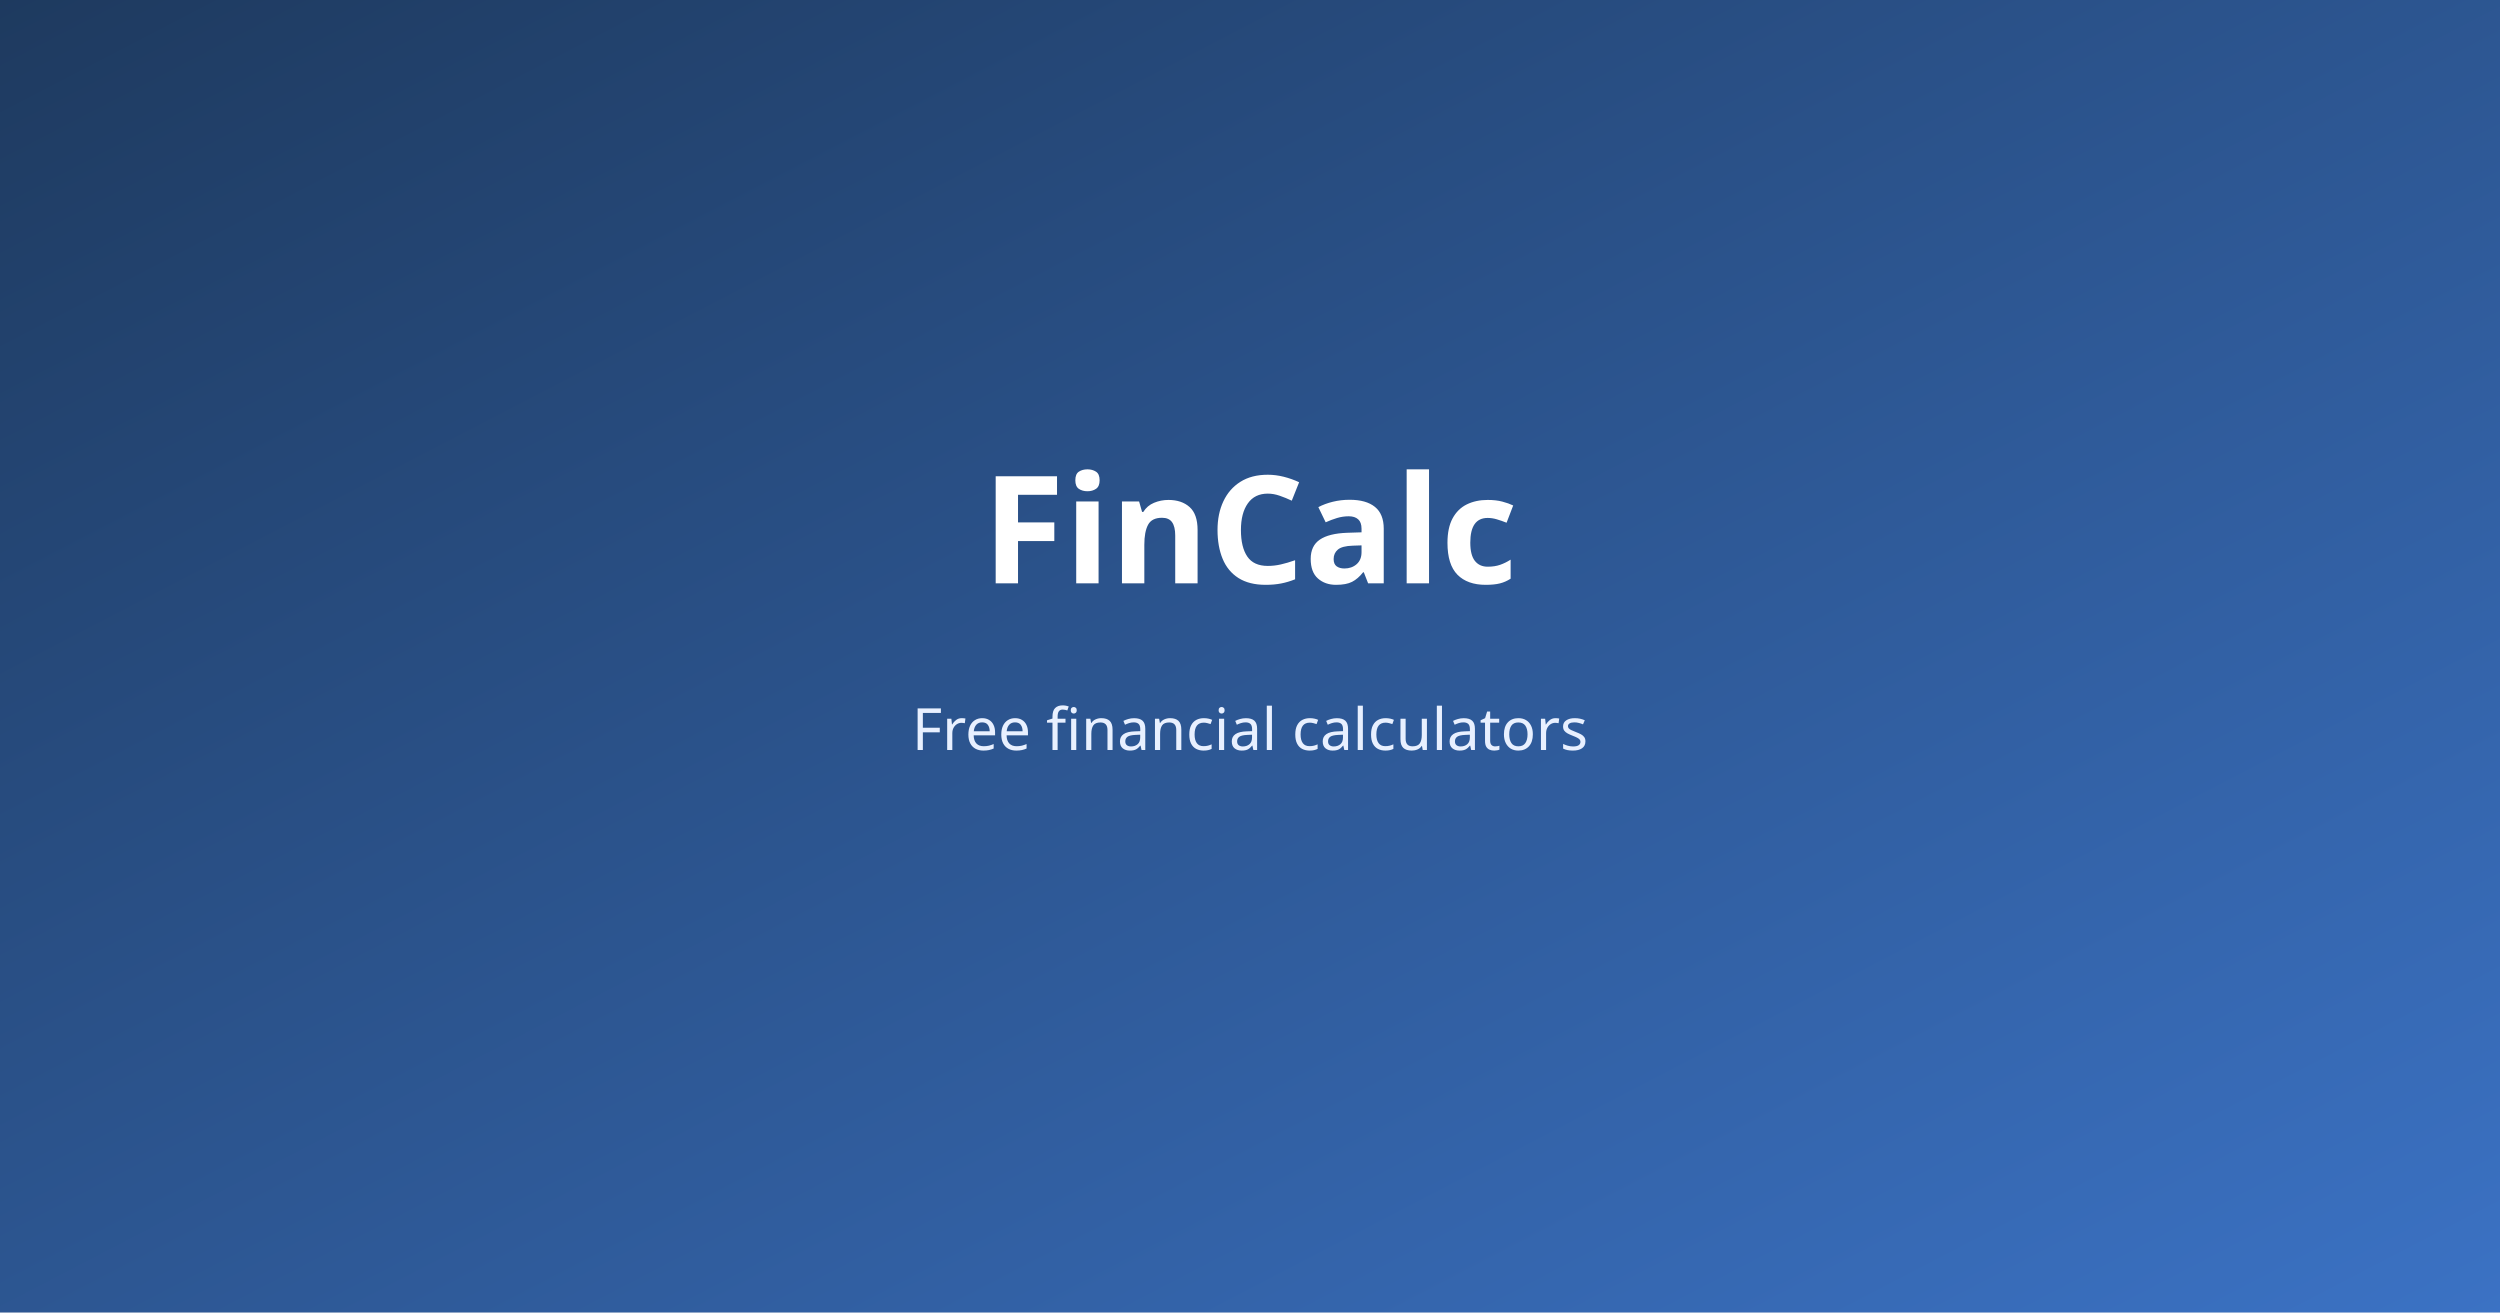
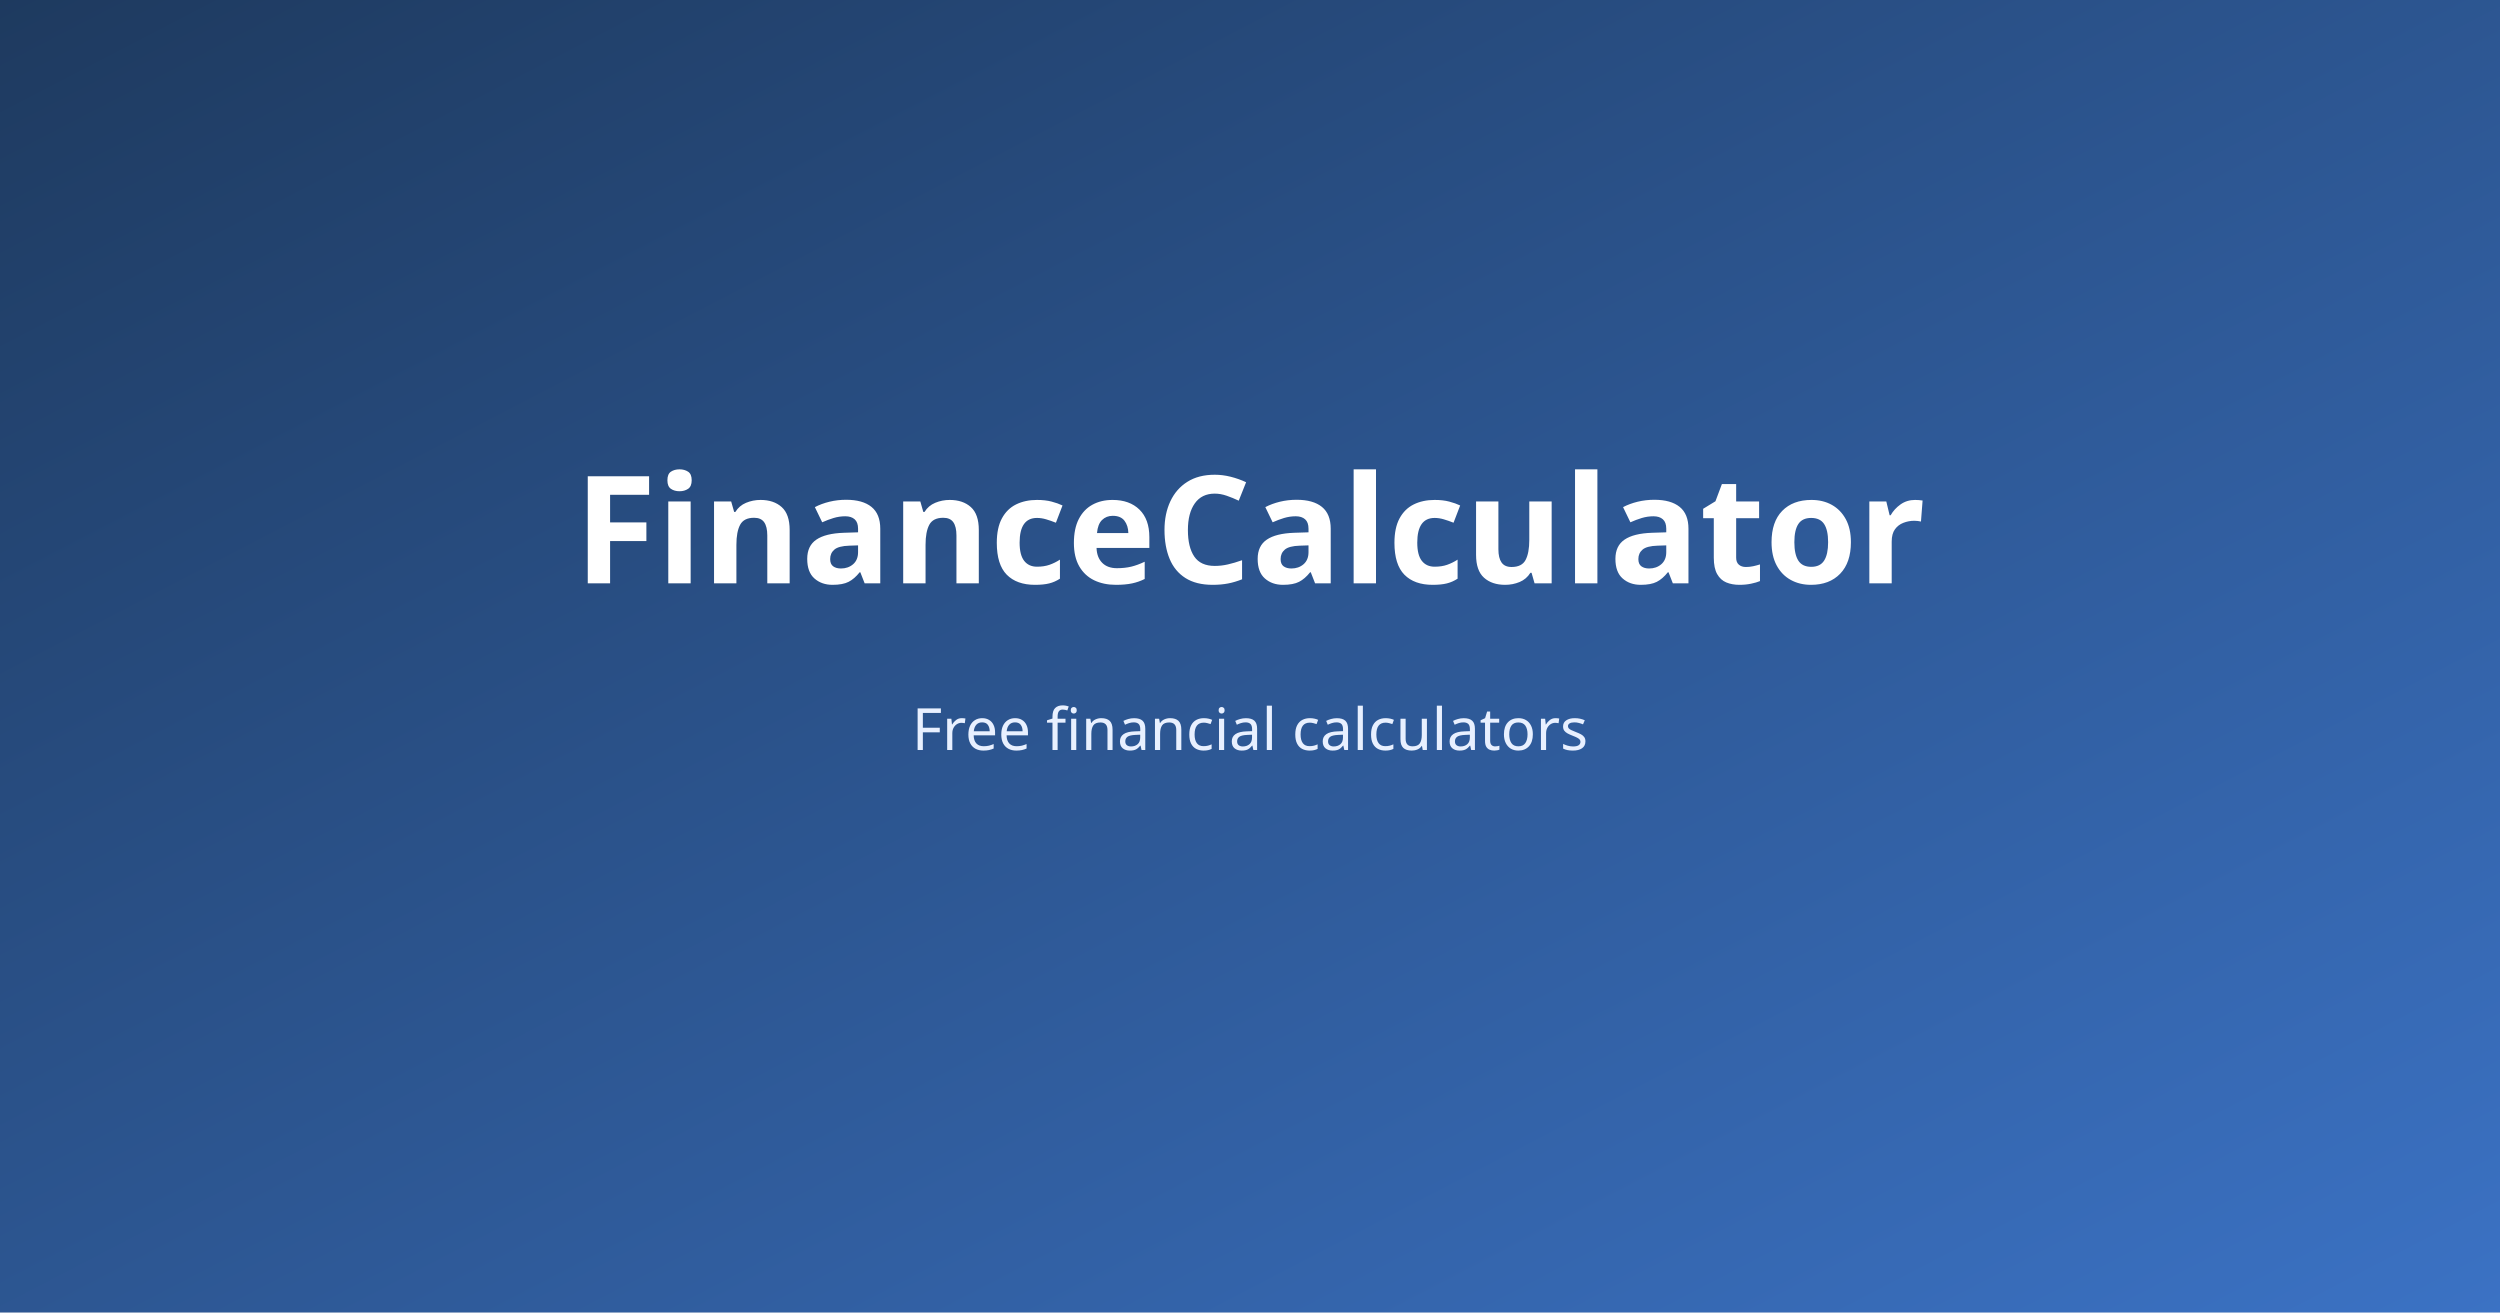
<svg xmlns="http://www.w3.org/2000/svg" width="1200" height="630" viewBox="0 0 1200 630">
  <defs>
    <linearGradient id="bg" x1="0%" y1="0%" x2="100%" y2="100%">
      <stop offset="0%" style="stop-color:#1e3a5f" />
      <stop offset="100%" style="stop-color:#3b72c4" />
    </linearGradient>
  </defs>
  <rect width="1200" height="630" fill="url(#bg)" />
-   <text x="600" y="280" text-anchor="middle" fill="#fff" font-family="system-ui,sans-serif" font-size="72" font-weight="800">FinCalc</text>
+   <text x="600" y="280" text-anchor="middle" fill="#fff" font-family="system-ui,sans-serif" font-size="72" font-weight="800">FinanceCalculator</text>
  <text x="600" y="360" text-anchor="middle" fill="#e8f0ff" font-family="system-ui,sans-serif" font-size="28">Free financial calculators</text>
</svg>
